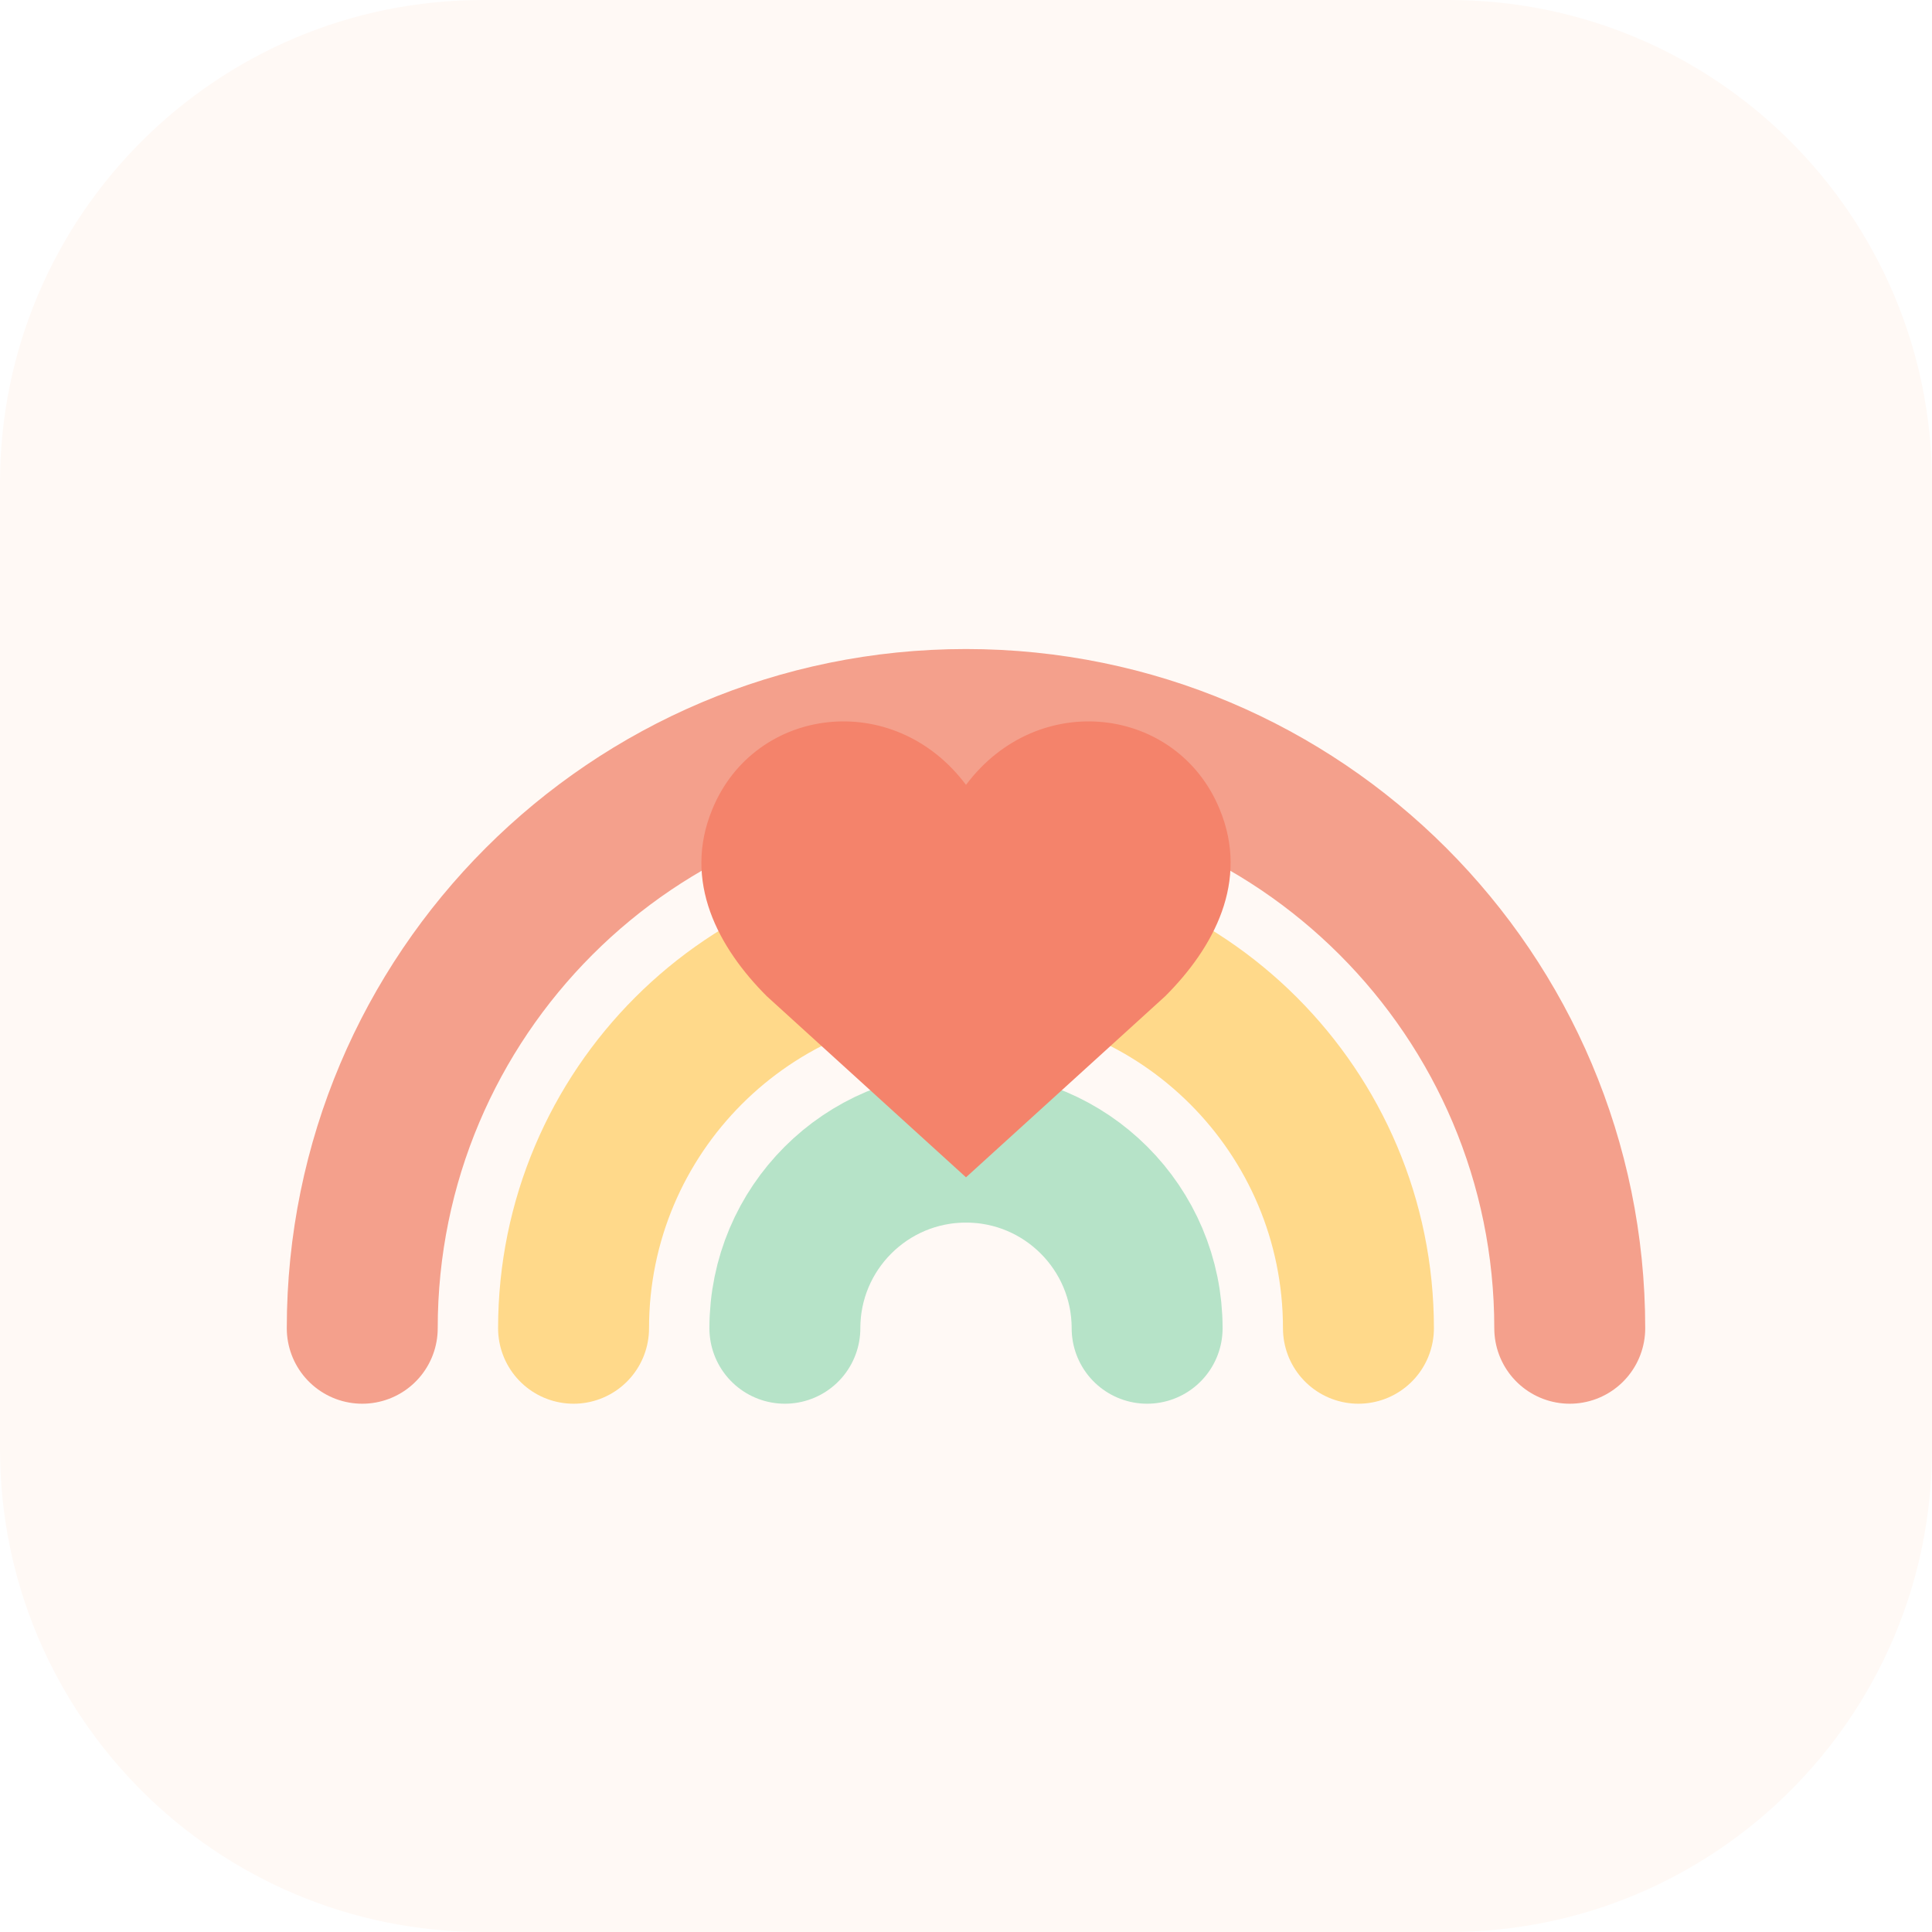
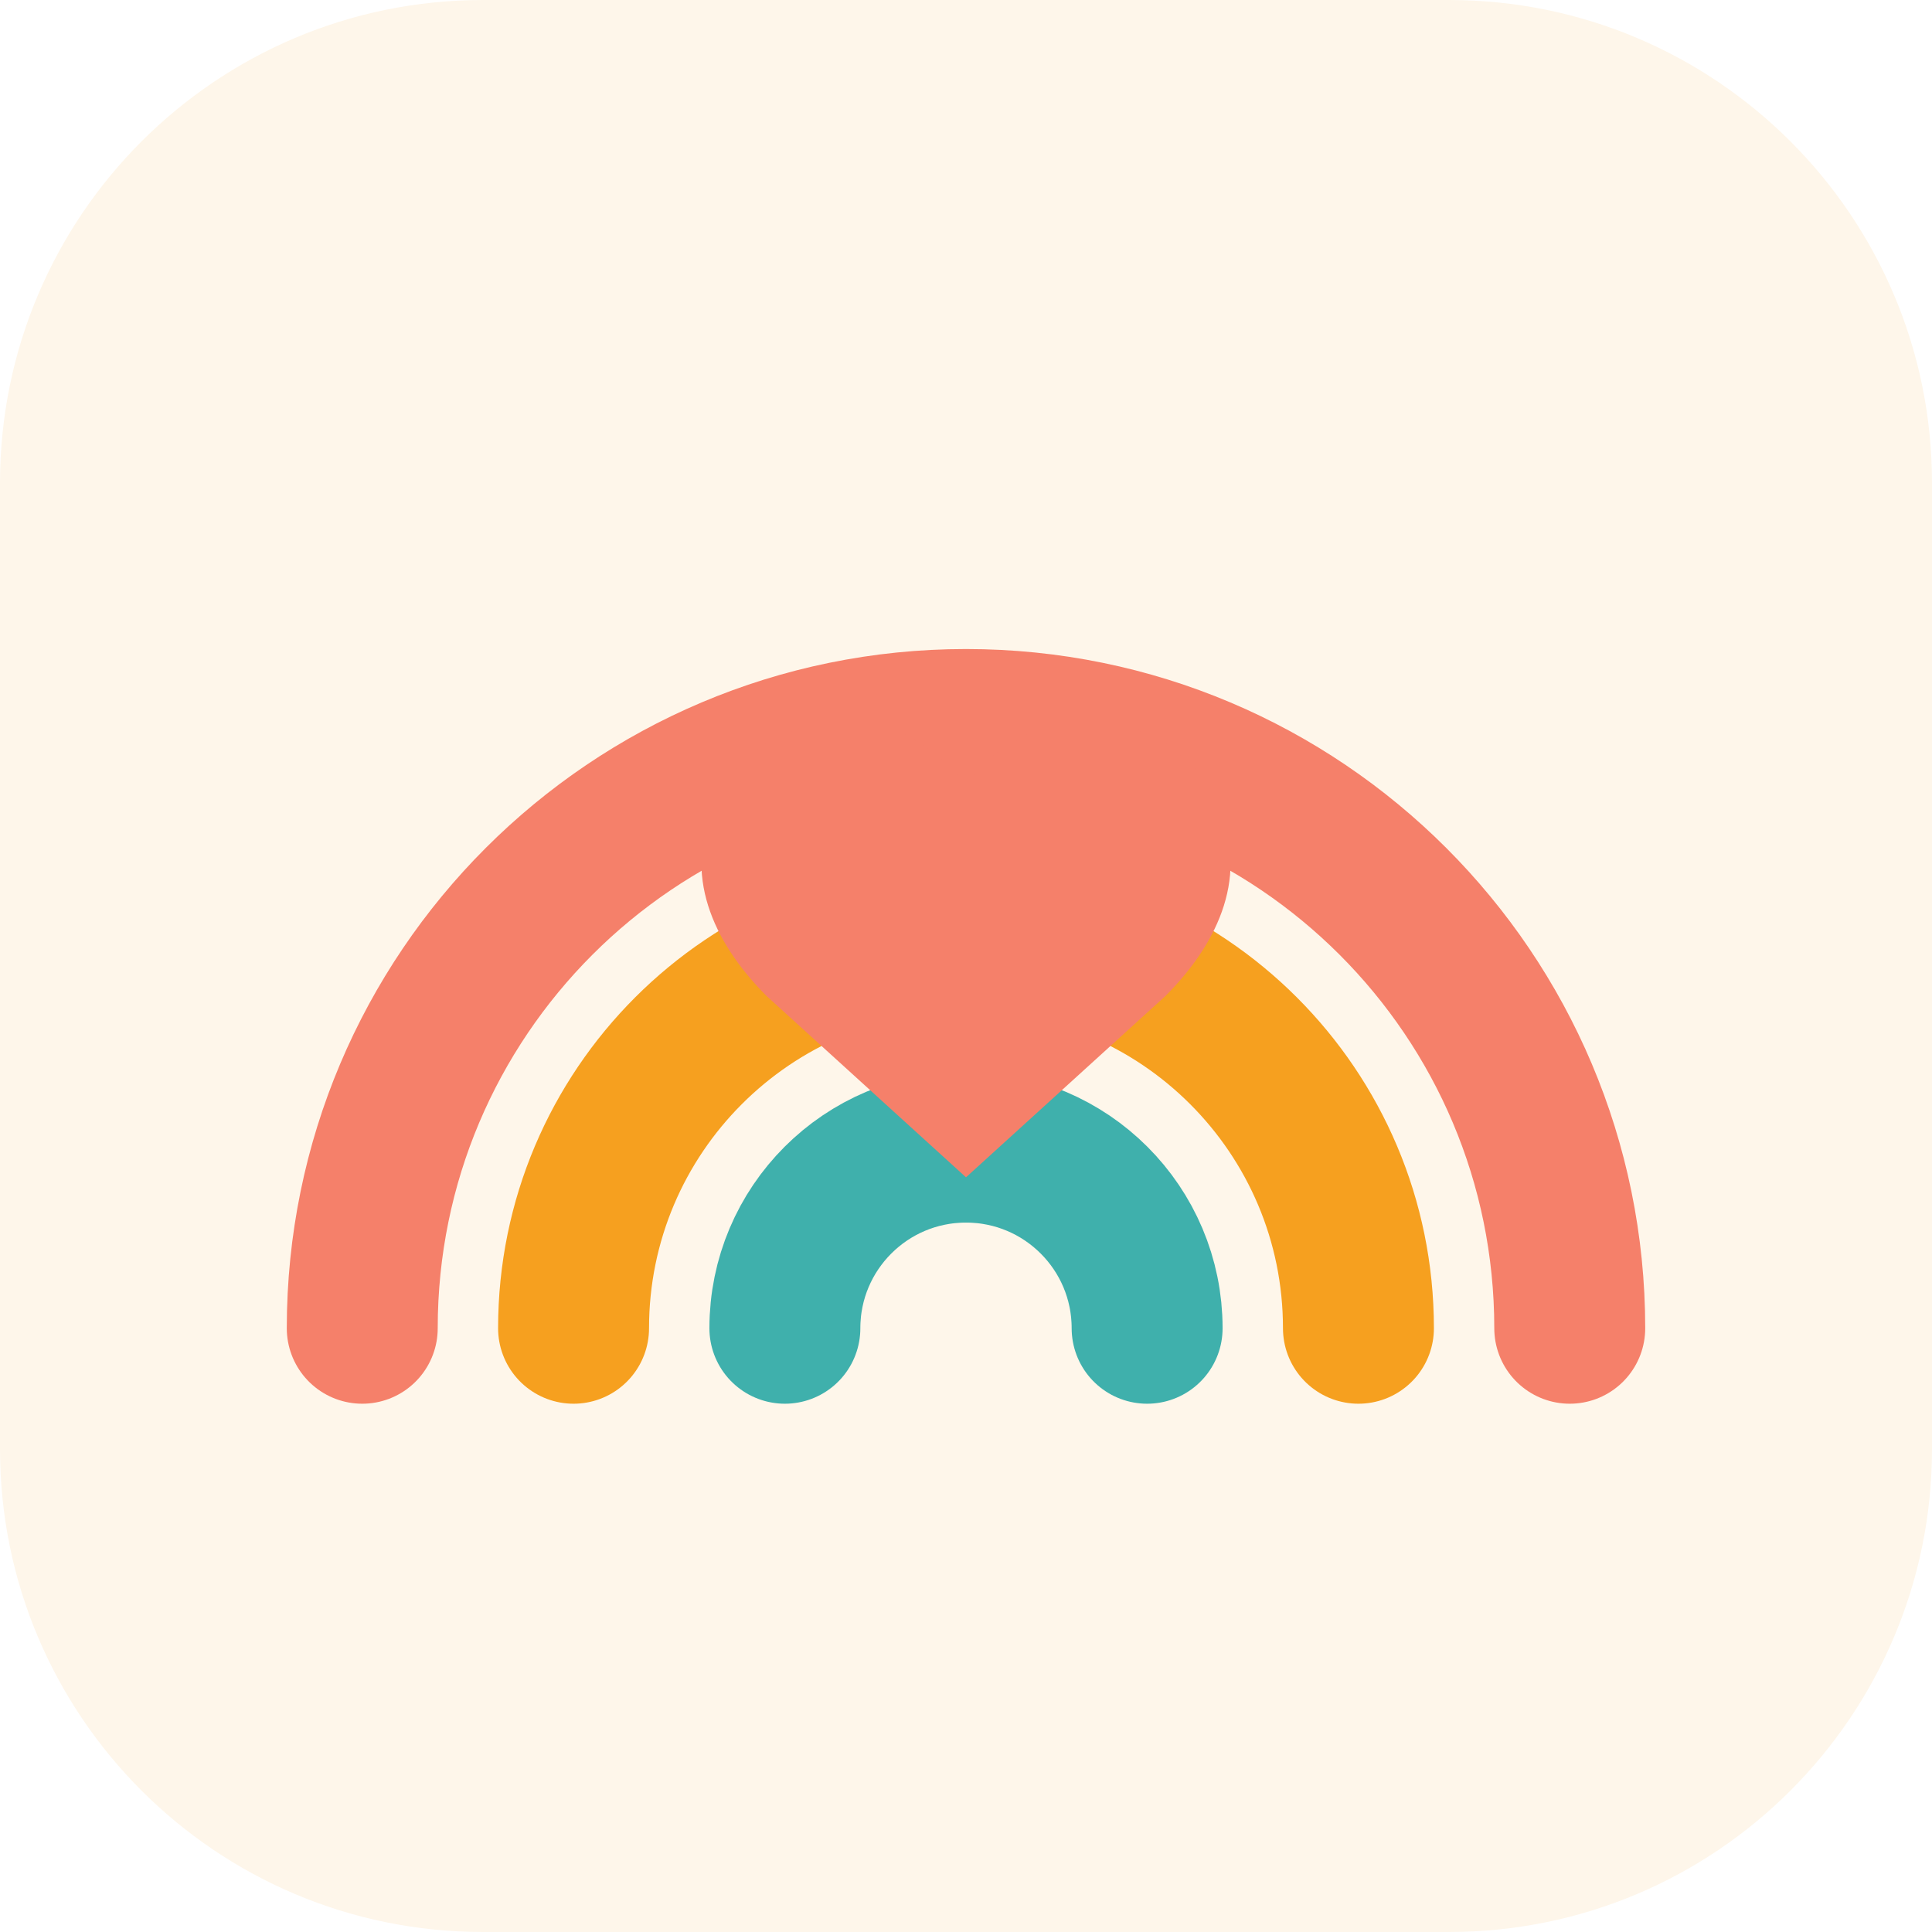
<svg xmlns="http://www.w3.org/2000/svg" viewBox="0 0 64 64">
-   <rect width="64" height="64" rx="16" fill="#fff9f5" />
-   <path d="M12 44a20 20 0 0 1 40 0" fill="none" stroke="#f4a08c" stroke-width="5" stroke-linecap="round" />
-   <path d="M19 44a13 13 0 0 1 26 0" fill="none" stroke="#ffd98a" stroke-width="5" stroke-linecap="round" />
-   <path d="M26 44a6 6 0 0 1 12 0" fill="none" stroke="#b6e3c8" stroke-width="5" stroke-linecap="round" />
-   <path d="M32 26c-2.4-3.2-7-2.6-8.4.8-1 2.4.2 4.6 1.8 6.2L32 39l6.6-6c1.6-1.6 2.8-3.8 1.8-6.2-1.4-3.4-6-4-8.4-.8Z" fill="#f4836b" />
+   <rect width="64" height="64" rx="16" fill="#fef6ea" />
+   <path d="M12 44a20 20 0 0 1 40 0" fill="none" stroke="#f5806a" stroke-width="5" stroke-linecap="round" />
+   <path d="M19 44a13 13 0 0 1 26 0" fill="none" stroke="#f6a01f" stroke-width="5" stroke-linecap="round" />
+   <path d="M26 44a6 6 0 0 1 12 0" fill="none" stroke="#3fb0ac" stroke-width="5" stroke-linecap="round" />
+   <path d="M32 26c-2.4-3.2-7-2.6-8.4.8-1 2.4.2 4.6 1.8 6.2L32 39l6.6-6c1.6-1.6 2.8-3.8 1.8-6.2-1.4-3.4-6-4-8.4-.8Z" fill="#f5806a" />
</svg>
